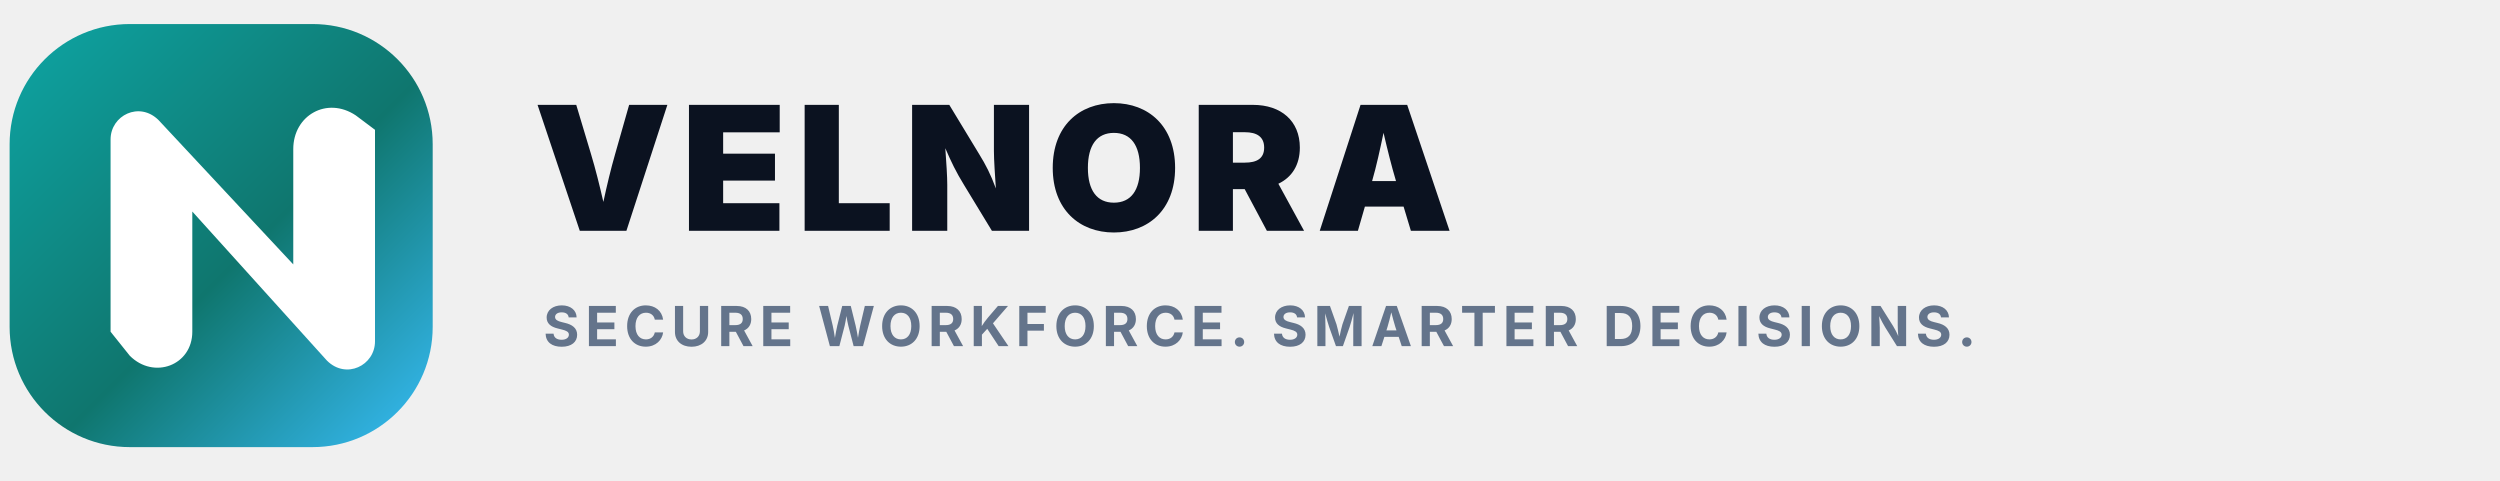
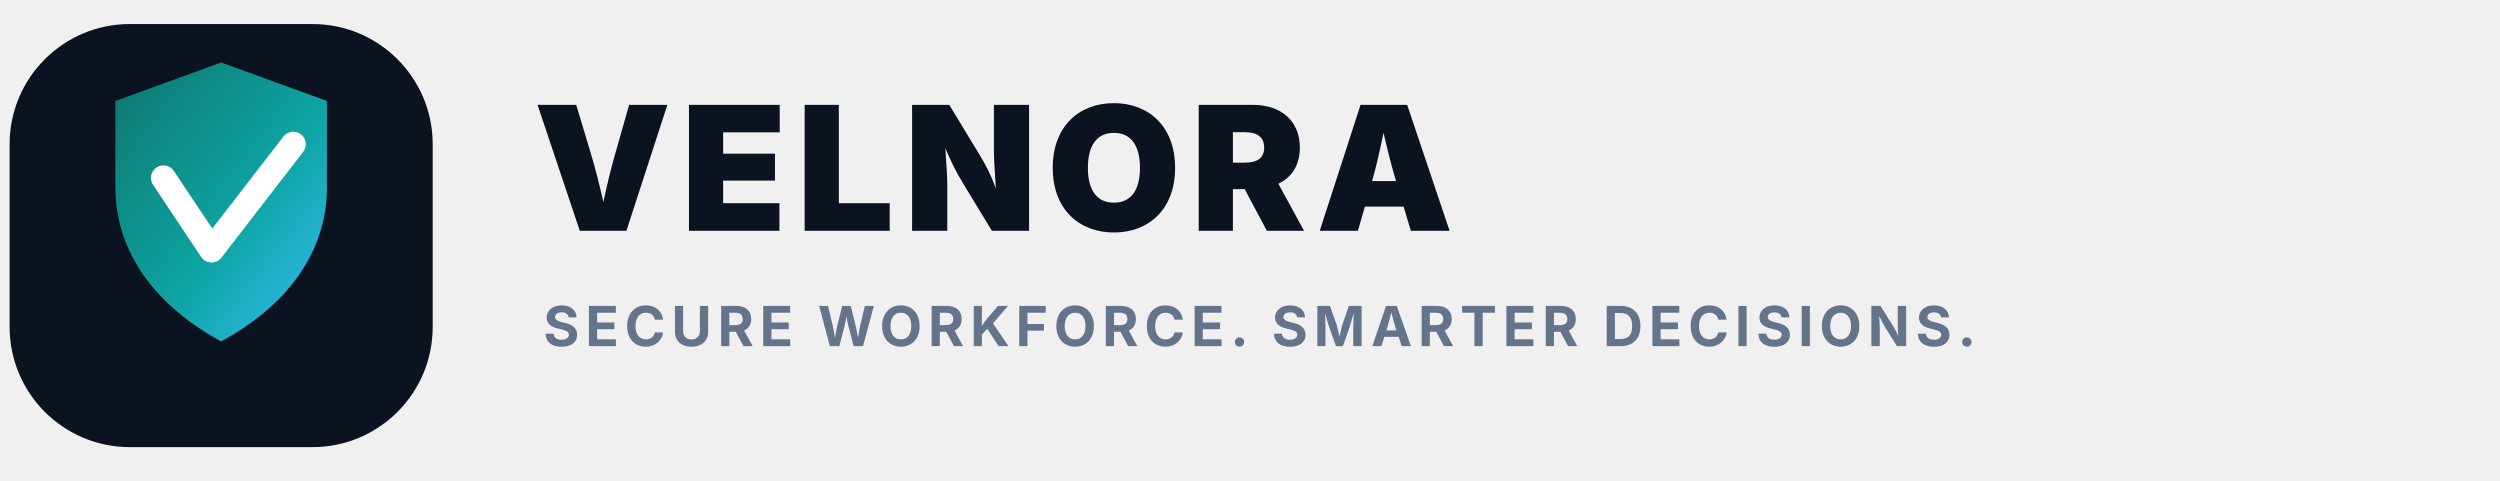
<svg xmlns="http://www.w3.org/2000/svg" viewBox="0 0 520 100" role="img" aria-labelledby="title desc">
  <defs>
-     <linearGradient id="g" x1="0" y1="0" x2="1" y2="1">
-       <stop stop-color="#0EA5A4" />
-       <stop offset=".55" stop-color="#0F766E" />
+     <linearGradient id="brand" x1="0" y1="0" x2="1" y2="1">
+       <stop stop-color="#0F766E" />
+       <stop offset=".58" stop-color="#0EA5A4" />
      <stop offset="1" stop-color="#38BDF8" />
    </linearGradient>
  </defs>
-   <rect x="2" y="5" width="88" height="88" rx="25" fill="url(#g)" />
-   <path d="M23 69V29c0-5 6-8 10-4l28 30V31c0-7 7-11 13-7l4 3v44c0 5-6 8-10 4L40 44v25c0 7-8 10-13 5z" fill="#fff" />
+   <rect x="2" y="5" width="88" height="88" rx="25" fill="#0B1220" />
+   <path d="M46 13 68 21v18c0 14-9 25-22 32-13-7-22-18-22-32V21l22-8Z" fill="url(#brand)" />
+   <path d="m34 37 10 15 17-22" fill="none" stroke="#fff" stroke-width="5.2" stroke-linecap="round" stroke-linejoin="round" />
  <text x="111" y="48" font-family="Inter,Arial,sans-serif" font-size="36" font-weight="850" letter-spacing="2" fill="#0B1220">VELNORA</text>
  <text x="113" y="72" font-family="Inter,Arial,sans-serif" font-size="11.5" font-weight="750" letter-spacing="1.2" fill="#64748B">SECURE WORKFORCE. SMARTER DECISIONS.</text>
</svg>
